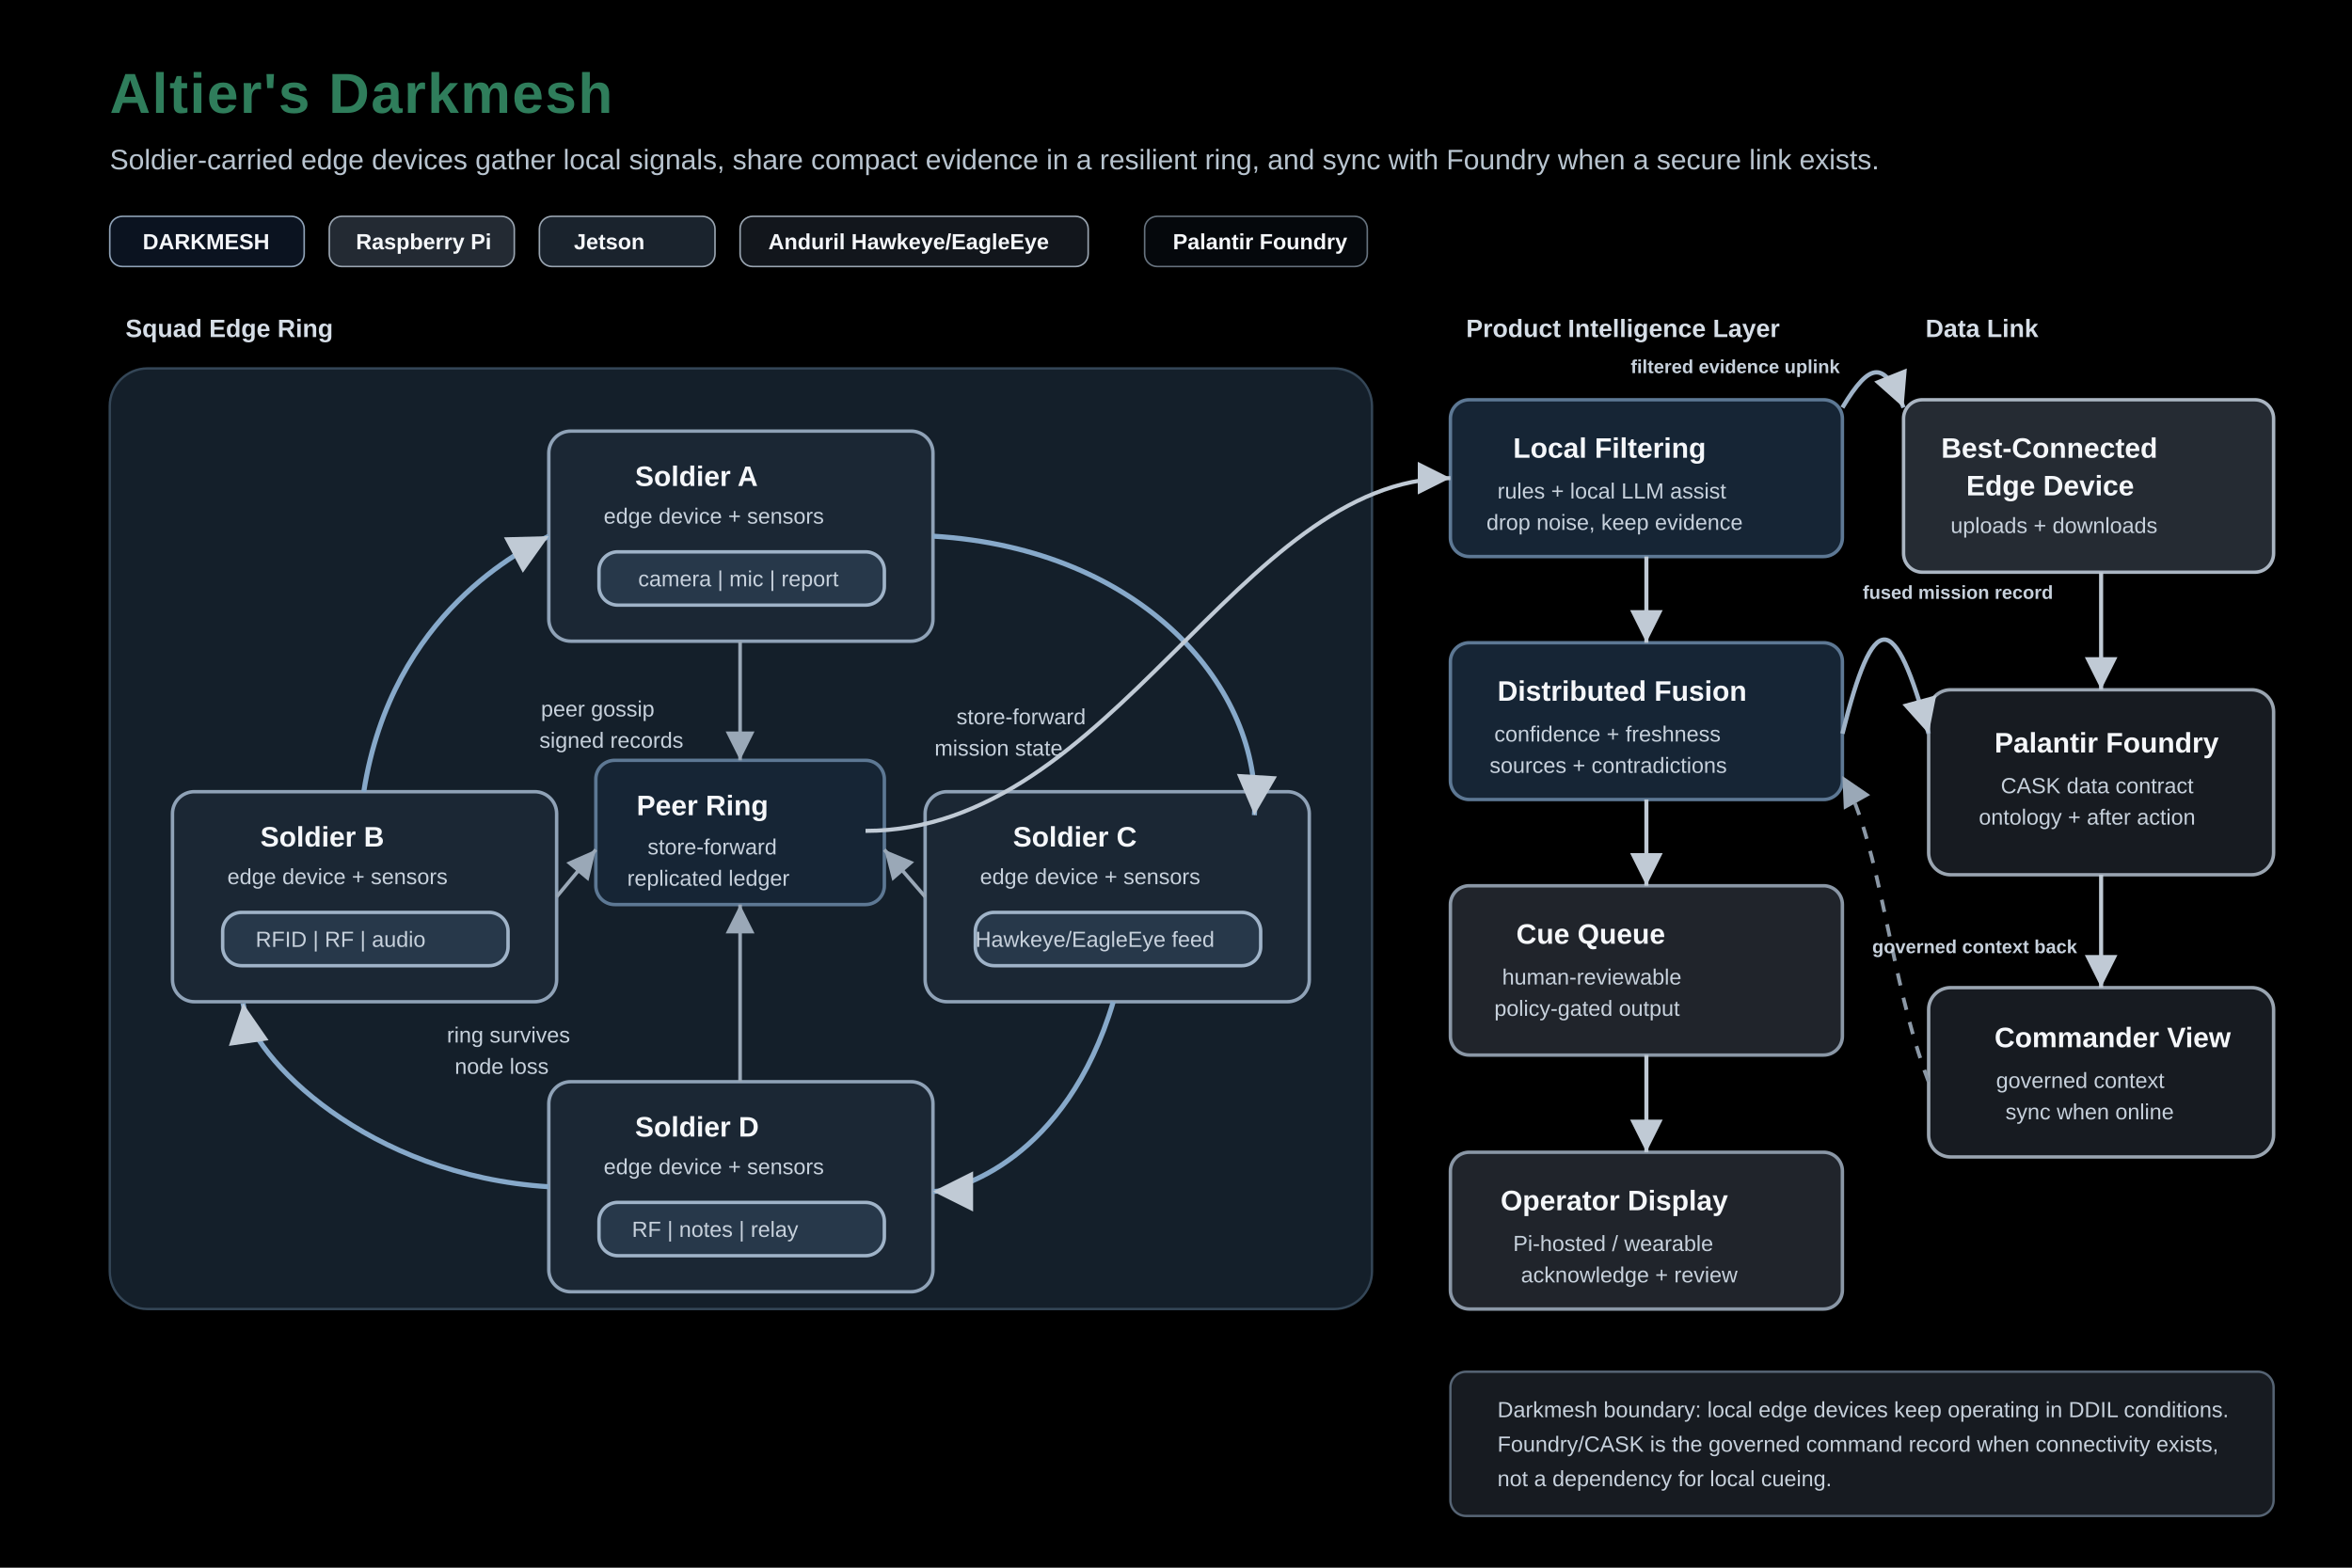
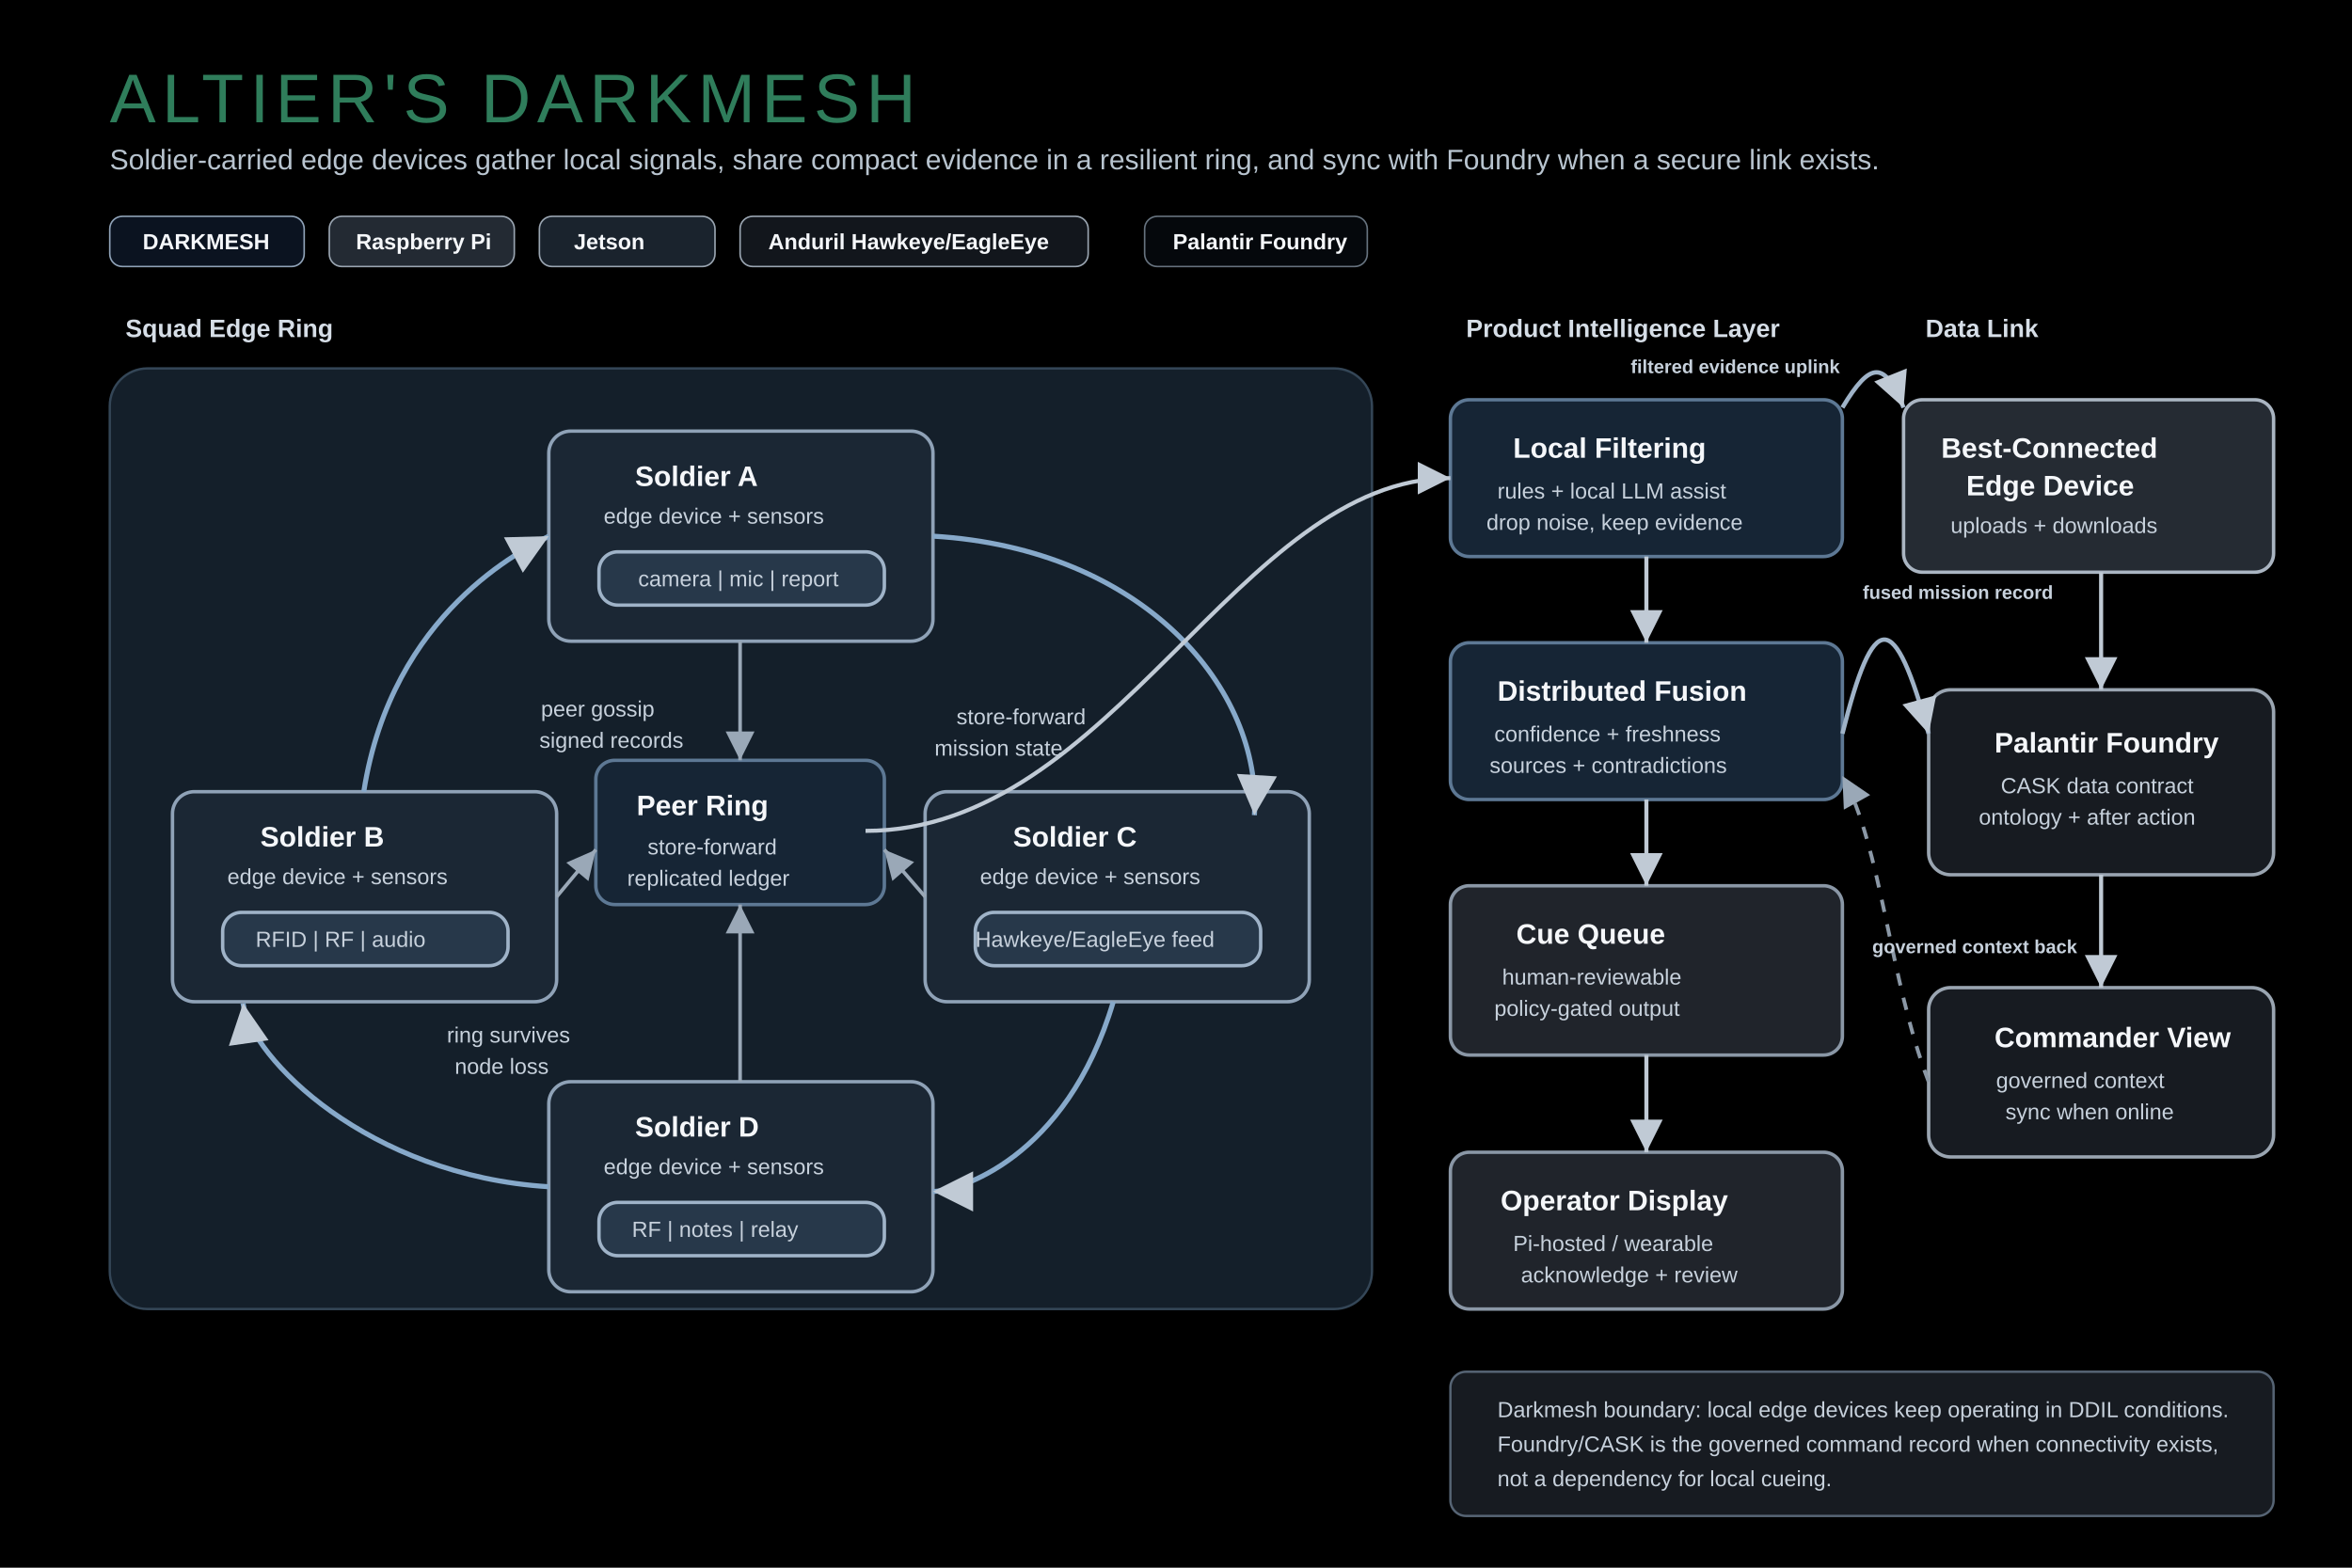
<svg xmlns="http://www.w3.org/2000/svg" width="1500" height="1000" viewBox="0 0 1500 1000" role="img" aria-labelledby="title desc">
  <defs>
    <marker id="arrow" markerWidth="12" markerHeight="12" refX="10" refY="6" orient="auto">
      <path d="M2,2 L10,6 L2,10 Z" fill="#c0cad5" />
    </marker>
    <marker id="softArrow" markerWidth="12" markerHeight="12" refX="10" refY="6" orient="auto">
      <path d="M2,2 L10,6 L2,10 Z" fill="#9aa8b7" />
    </marker>
    <style>
      .bg { fill: #000000; }
-       .title { font: 700 36px Orbitron, Nasalization, "Eurostile Extended", "Bank Gothic", "Michroma", Futura, Arial, sans-serif; fill: #2f7d5b; letter-spacing: 1px; }
+       .title { font: 400 44px Nasalization, "Arial Rounded MT Bold", "Eurostile Extended", Orbitron, Michroma, Futura, Arial, sans-serif; fill: #2f7d5b; letter-spacing: 4px; }
      .subtitle { font: 18px Arial, Helvetica, sans-serif; fill: #b8c4cf; }
      .section { font: 700 16px Arial, Helvetica, sans-serif; fill: #d6dee7; text-transform: uppercase; }
      .box { fill: #1c2631; stroke: #657383; stroke-width: 2; rx: 12; }
      .soldier { fill: #1b2734; stroke: #8fa2b7; stroke-width: 2.2; rx: 14; }
      .device { fill: #27384a; stroke: #9fb3c8; stroke-width: 2.2; rx: 12; }
      .mesh { fill: #162535; stroke: #5d7894; stroke-width: 2.2; rx: 12; }
      .review { fill: #20242b; stroke: #8a97a6; stroke-width: 2.2; rx: 12; }
      .cloud { fill: #171b21; stroke: #9aa5b1; stroke-width: 2.2; rx: 14; }
      .warn { fill: #252b33; stroke: #aab5c2; stroke-width: 2.2; rx: 12; }
      .badge { fill: #05080c; stroke: #66727e; stroke-width: 1; rx: 8; }
      .badgeAlt { fill: #0b1320; stroke: #8fa2b7; stroke-width: 1; rx: 8; }
      .badgePi { fill: #232a33; stroke: #9aa5b1; stroke-width: 1; rx: 8; }
      .badgeJetson { fill: #1a232d; stroke: #9aa5b1; stroke-width: 1; rx: 8; }
      .badgeAnduril { fill: #12161c; stroke: #9aa5b1; stroke-width: 1; rx: 8; }
      .badgeText { font: 700 14px Arial, Helvetica, sans-serif; fill: #f5f7fa; }
      .text { font: 700 18px Arial, Helvetica, sans-serif; fill: #f5f7fa; }
      .small { font: 14px Arial, Helvetica, sans-serif; fill: #c7d1dc; }
      .tiny { font: 12px Arial, Helvetica, sans-serif; fill: #aeb9c5; }
      .linkLabel { font: 700 12px Arial, Helvetica, sans-serif; fill: #c7d1dc; }
      .line { stroke: #c0cad5; stroke-width: 2.6; fill: none; marker-end: url(#arrow); }
      .greenLine { stroke: #9fb3c8; stroke-width: 2.8; fill: none; marker-end: url(#arrow); }
      .greenDash { stroke: #8b98a6; stroke-width: 2.4; stroke-dasharray: 8 8; fill: none; marker-end: url(#softArrow); }
      .ring { stroke: #87a9ca; stroke-width: 3.2; fill: none; marker-end: url(#arrow); }
      .soft { stroke: #9aa8b7; stroke-width: 2.3; fill: none; marker-end: url(#softArrow); }
      .dash { stroke: #8b98a6; stroke-width: 2.4; stroke-dasharray: 8 8; fill: none; marker-end: url(#softArrow); }
      .ringArea { fill: #141f2a; stroke: #344657; stroke-width: 1.5; rx: 24; }
      .legend { fill: #171b21; stroke: #566474; stroke-width: 1.5; rx: 10; }
    </style>
  </defs>
  <rect class="bg" width="1500" height="1000" />
-   <text x="70" y="72" class="title">Altier's Darkmesh</text>
+   <text x="70" y="78" class="title">ALTIER'S DARKMESH</text>
  <text x="70" y="108" class="subtitle">Soldier-carried edge devices gather local signals, share compact evidence in a resilient ring, and sync with Foundry when a secure link exists.</text>
  <rect x="70" y="138" width="124" height="32" class="badgeAlt" />
  <text x="91" y="159" class="badgeText">DARKMESH</text>
  <rect x="210" y="138" width="118" height="32" class="badgePi" />
  <text x="227" y="159" class="badgeText">Raspberry Pi</text>
  <rect x="344" y="138" width="112" height="32" class="badgeJetson" />
  <text x="366" y="159" class="badgeText">Jetson</text>
  <rect x="472" y="138" width="222" height="32" class="badgeAnduril" />
  <text x="490" y="159" class="badgeText">Anduril Hawkeye/EagleEye</text>
  <rect x="730" y="138" width="142" height="32" class="badge" />
  <text x="748" y="159" class="badgeText">Palantir Foundry</text>
  <text x="80" y="215" class="section">Squad Edge Ring</text>
  <rect x="70" y="235" width="805" height="600" class="ringArea" />
  <rect x="350" y="275" width="245" height="134" class="soldier" />
  <text x="405" y="310" class="text">Soldier A</text>
  <text x="385" y="334" class="small">edge device + sensors</text>
  <rect x="382" y="352" width="182" height="34" class="device" />
  <text x="407" y="374" class="small">camera | mic | report</text>
  <rect x="110" y="505" width="245" height="134" class="soldier" />
  <text x="166" y="540" class="text">Soldier B</text>
  <text x="145" y="564" class="small">edge device + sensors</text>
  <rect x="142" y="582" width="182" height="34" class="device" />
  <text x="163" y="604" class="small">RFID | RF | audio</text>
  <rect x="590" y="505" width="245" height="134" class="soldier" />
  <text x="646" y="540" class="text">Soldier C</text>
  <text x="625" y="564" class="small">edge device + sensors</text>
  <rect x="622" y="582" width="182" height="34" class="device" />
  <text x="622" y="604" class="small">Hawkeye/EagleEye feed</text>
  <rect x="350" y="690" width="245" height="134" class="soldier" />
  <text x="405" y="725" class="text">Soldier D</text>
  <text x="385" y="749" class="small">edge device + sensors</text>
  <rect x="382" y="767" width="182" height="34" class="device" />
  <text x="403" y="789" class="small">RF | notes | relay</text>
  <path d="M595 342 C730 350 805 440 800 520" class="ring" />
  <path d="M710 639 C680 740 610 760 595 760" class="ring" />
  <path d="M350 757 C235 750 160 675 155 640" class="ring" />
  <path d="M232 505 C250 390 335 350 350 342" class="ring" />
  <text x="345" y="457" class="small">peer gossip</text>
  <text x="344" y="477" class="small">signed records</text>
  <text x="610" y="462" class="small">store-forward</text>
  <text x="596" y="482" class="small">mission state</text>
  <text x="285" y="665" class="small">ring survives</text>
  <text x="290" y="685" class="small">node loss</text>
  <rect x="380" y="485" width="184" height="92" class="mesh" />
  <text x="406" y="520" class="text">Peer Ring</text>
  <text x="413" y="545" class="small">store-forward</text>
  <text x="400" y="565" class="small">replicated ledger</text>
  <path d="M472 409 L472 485" class="soft" />
  <path d="M355 572 L380 542" class="soft" />
  <path d="M590 572 L564 542" class="soft" />
  <path d="M472 690 L472 577" class="soft" />
  <text x="935" y="215" class="section">Product Intelligence Layer</text>
  <rect x="925" y="255" width="250" height="100" class="mesh" />
  <text x="965" y="292" class="text">Local Filtering</text>
  <text x="955" y="318" class="small">rules + local LLM assist</text>
  <text x="948" y="338" class="small">drop noise, keep evidence</text>
  <rect x="925" y="410" width="250" height="100" class="mesh" />
  <text x="955" y="447" class="text">Distributed Fusion</text>
  <text x="953" y="473" class="small">confidence + freshness</text>
  <text x="950" y="493" class="small">sources + contradictions</text>
  <rect x="925" y="565" width="250" height="108" class="review" />
  <text x="967" y="602" class="text">Cue Queue</text>
  <text x="958" y="628" class="small">human-reviewable</text>
  <text x="953" y="648" class="small">policy-gated output</text>
  <rect x="925" y="735" width="250" height="100" class="review" />
  <text x="957" y="772" class="text">Operator Display</text>
  <text x="965" y="798" class="small">Pi-hosted / wearable</text>
  <text x="970" y="818" class="small">acknowledge + review</text>
  <path d="M552 530 C710 530 790 305 925 305" class="line" />
  <path d="M1050 355 L1050 410" class="line" />
  <path d="M1050 510 L1050 565" class="line" />
  <path d="M1050 673 L1050 735" class="line" />
  <text x="1228" y="215" class="section">Data Link</text>
  <rect x="1214" y="255" width="236" height="110" class="warn" />
  <text x="1238" y="292" class="text">Best-Connected</text>
  <text x="1254" y="316" class="text">Edge Device</text>
  <text x="1244" y="340" class="small">uploads + downloads</text>
  <rect x="1230" y="440" width="220" height="118" class="cloud" />
  <text x="1272" y="480" class="text">Palantir Foundry</text>
  <text x="1276" y="506" class="small">CASK data contract</text>
  <text x="1262" y="526" class="small">ontology + after action</text>
  <rect x="1230" y="630" width="220" height="108" class="cloud" />
  <text x="1272" y="668" class="text">Commander View</text>
  <text x="1273" y="694" class="small">governed context</text>
  <text x="1279" y="714" class="small">sync when online</text>
  <path d="M1175 260 C1193 230 1202 230 1214 260" class="greenLine" />
  <text x="1040" y="238" class="linkLabel">filtered evidence uplink</text>
  <path d="M1175 468 C1195 388 1208 388 1230 468" class="greenLine" />
  <text x="1188" y="382" class="linkLabel">fused mission record</text>
  <path d="M1340 365 L1340 440" class="line" />
  <path d="M1340 558 L1340 630" class="line" />
  <path d="M1230 690 C1205 625 1200 540 1175 495" class="greenDash" />
  <text x="1194" y="608" class="linkLabel">governed context back</text>
  <rect x="925" y="875" width="525" height="92" class="legend" />
  <text x="955" y="904" class="small">Darkmesh boundary: local edge devices keep operating in DDIL conditions.</text>
  <text x="955" y="926" class="small">Foundry/CASK is the governed command record when connectivity exists,</text>
  <text x="955" y="948" class="small">not a dependency for local cueing.</text>
</svg>
